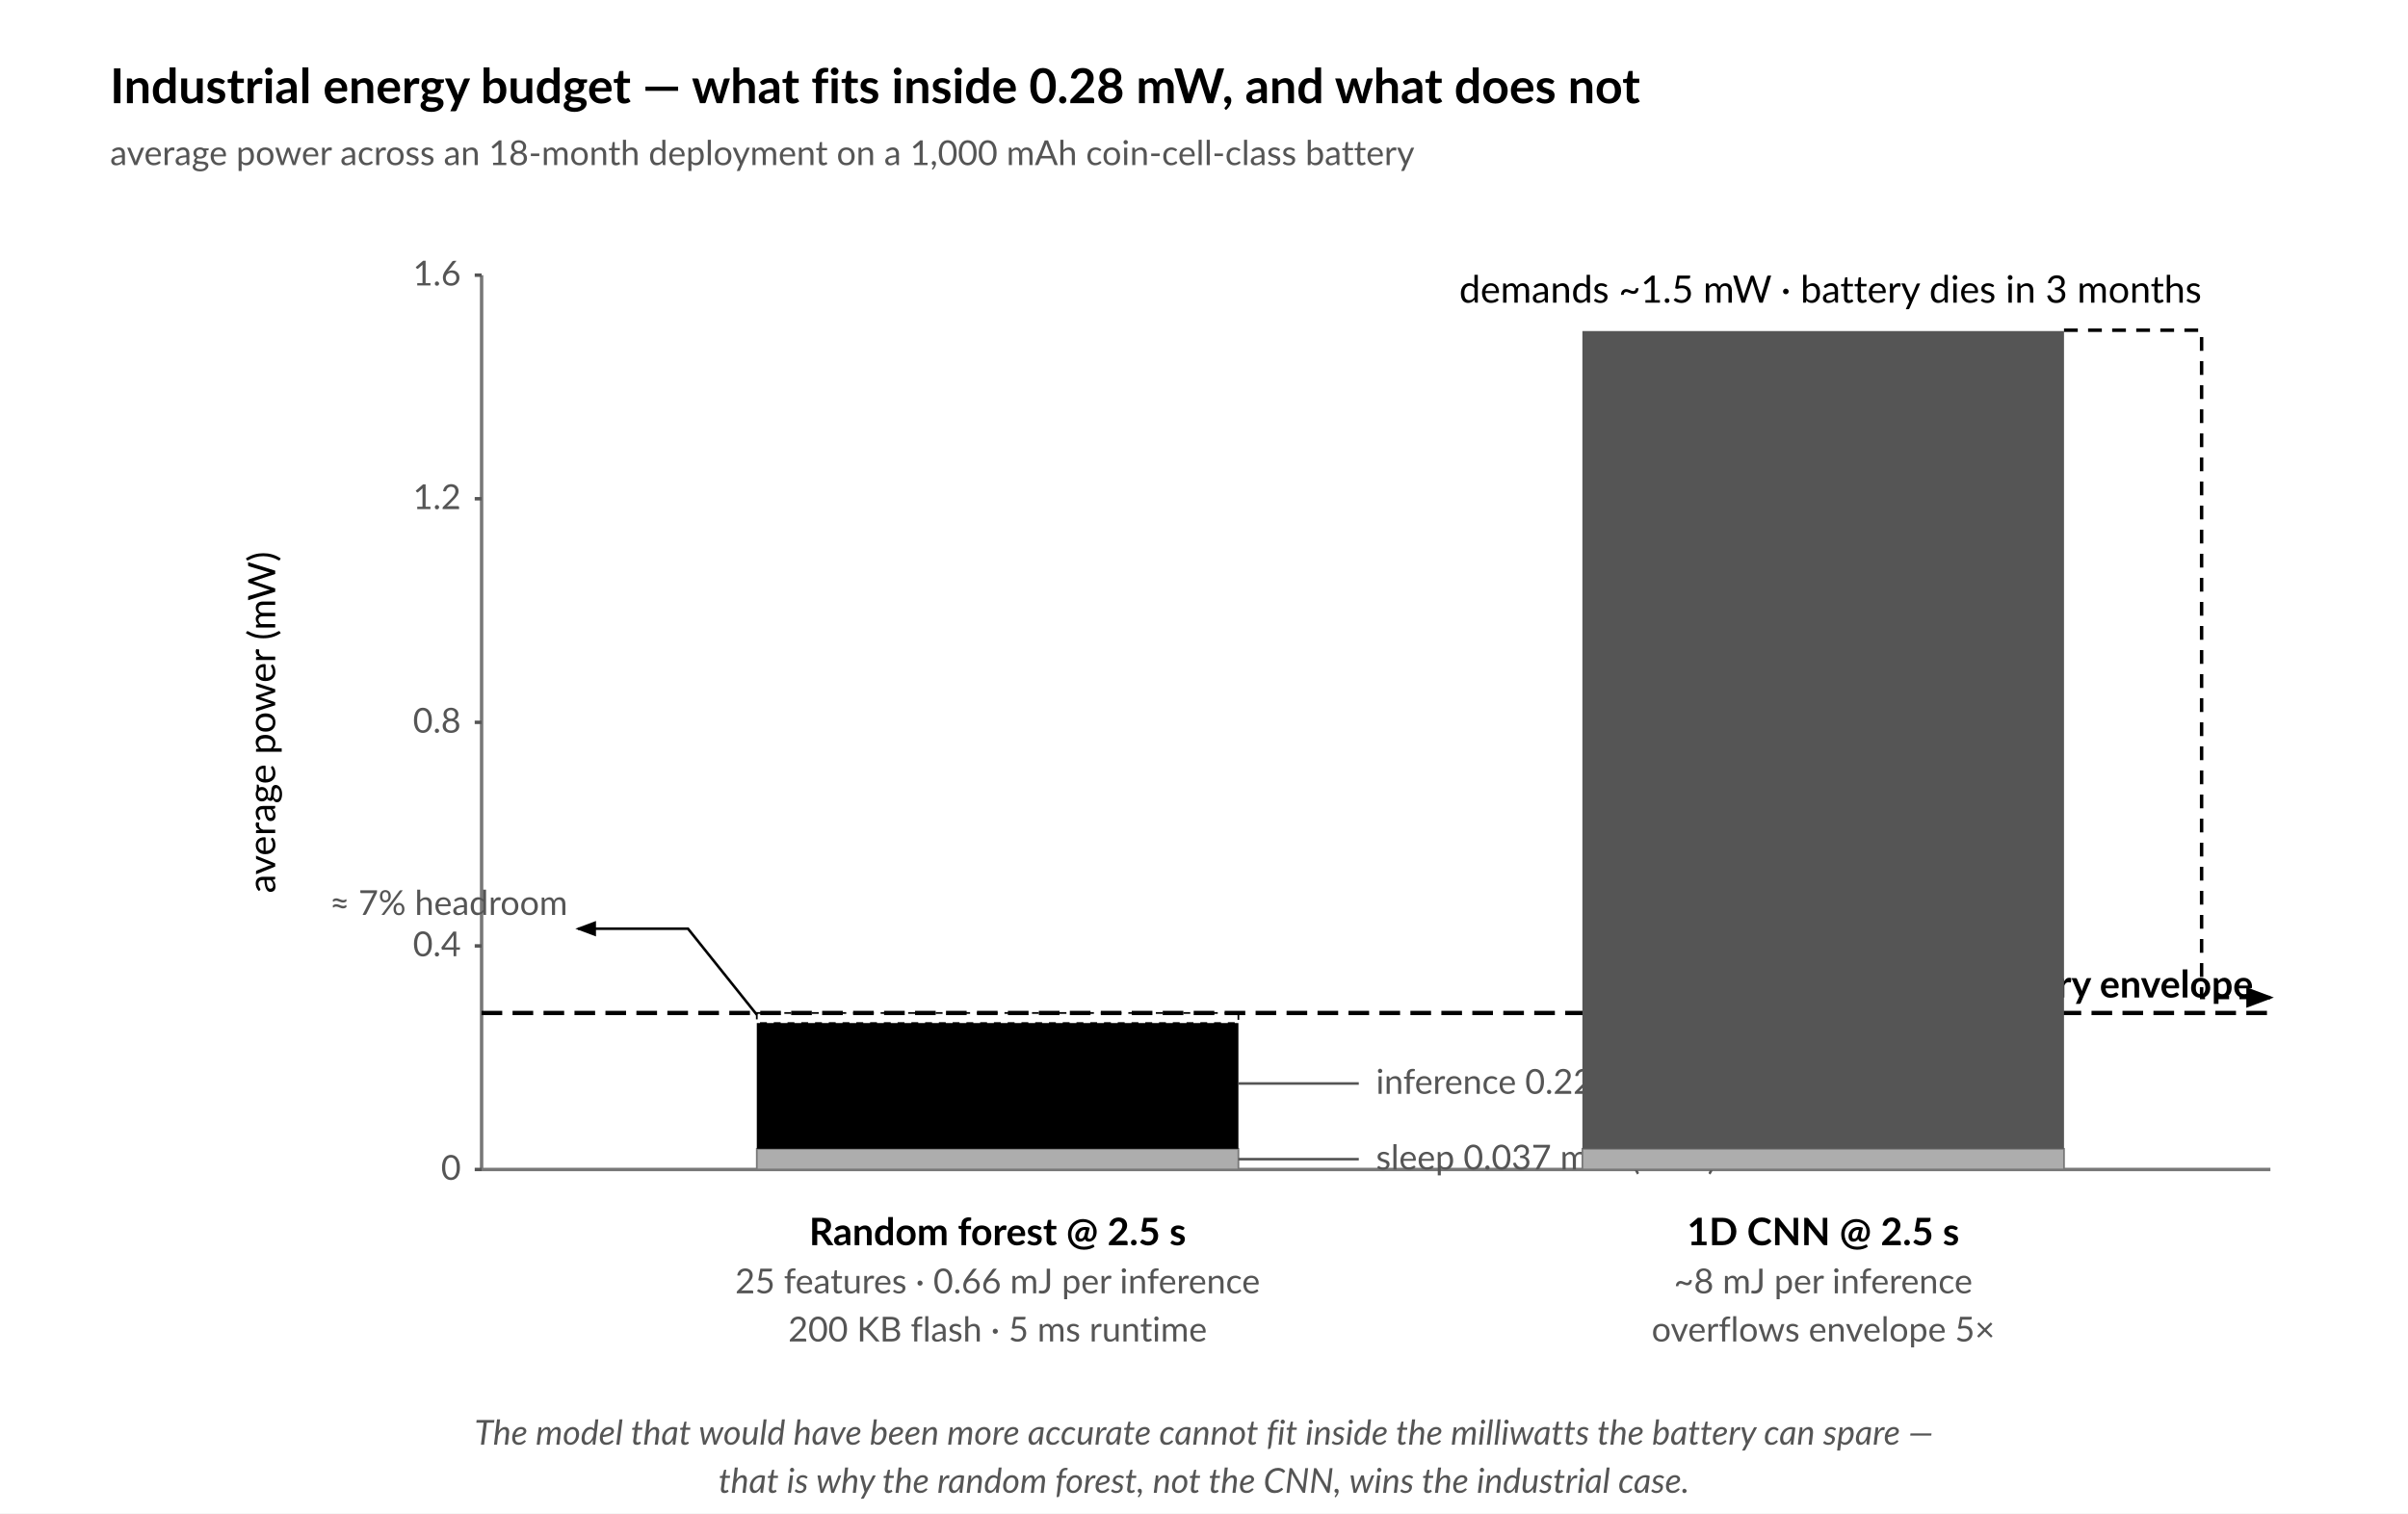
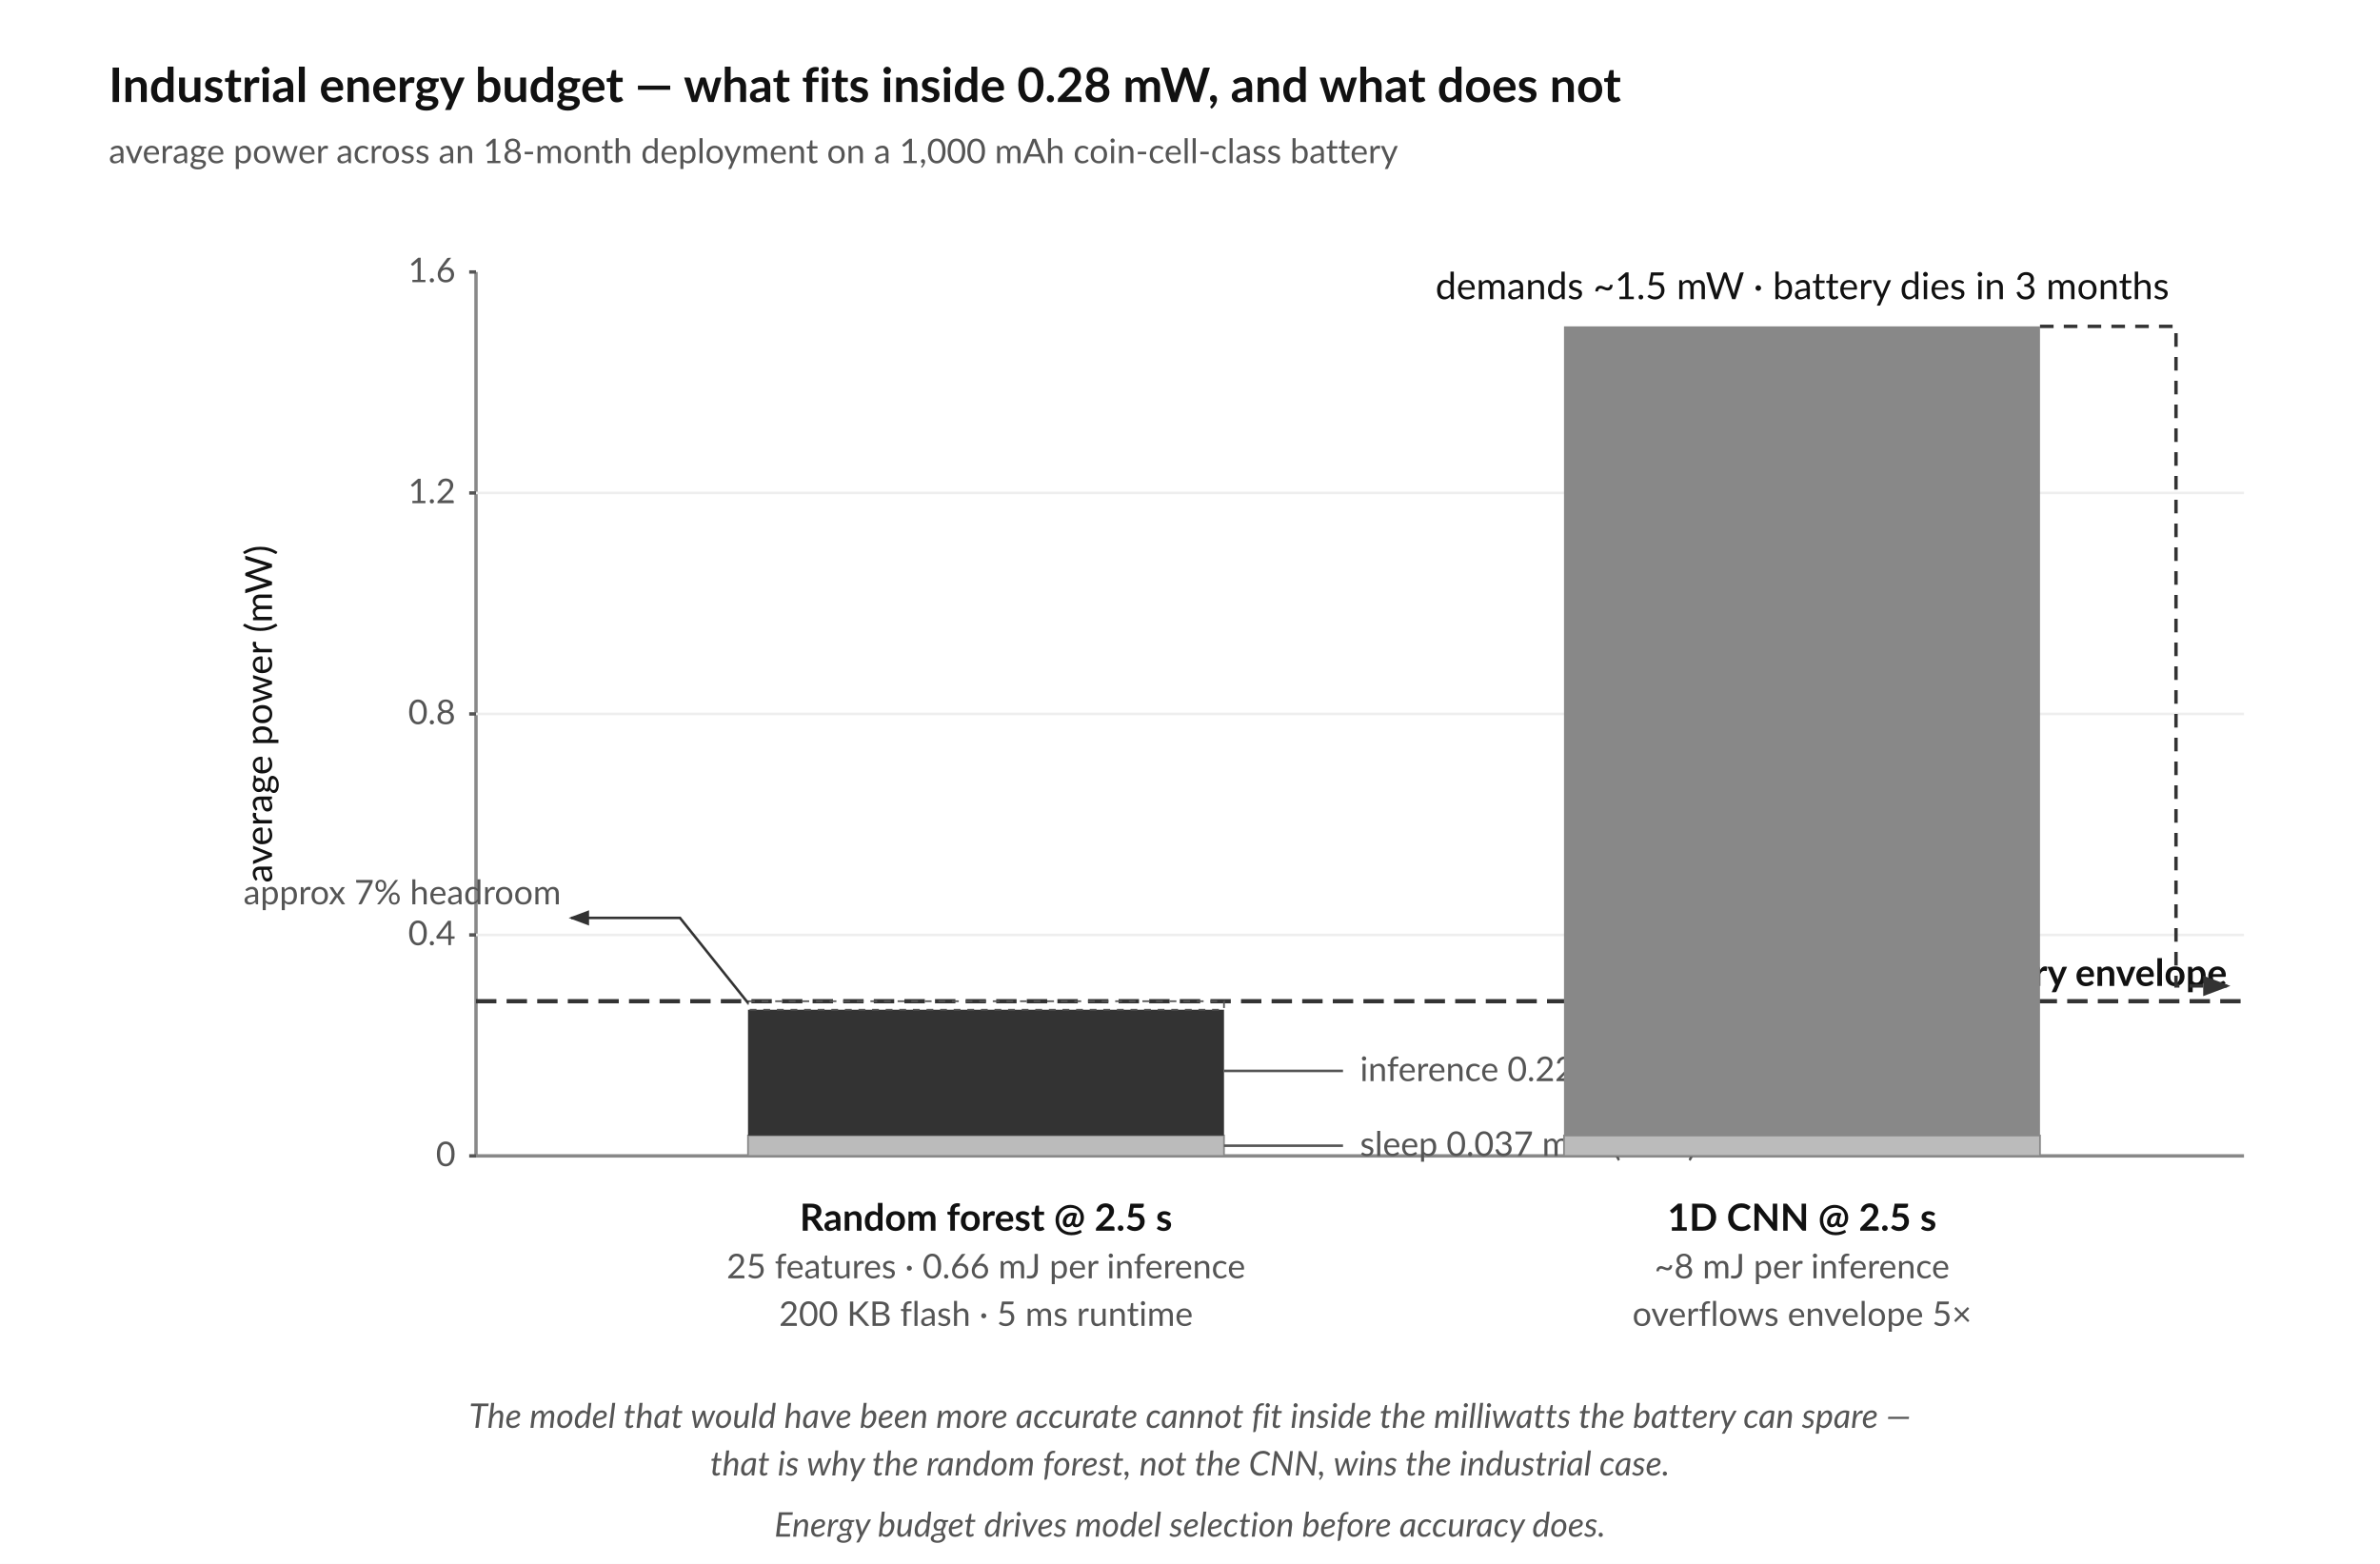
- <svg xmlns="http://www.w3.org/2000/svg" viewBox="0 0 700 440" role="img" aria-labelledby="t03 d03">
+ <svg xmlns="http://www.w3.org/2000/svg" viewBox="0 0 700 460" role="img" aria-labelledby="t03 d03">
  <defs>
    <style>
-       .ti { font-family: 'Real Head Pro', 'FF Real', Lato, sans-serif; font-size: 14px; font-weight: bold; fill: #000000; }
-       .lb { font-family: 'Real Head Pro', 'FF Real', Lato, sans-serif; font-size: 11px; fill: #000000; }
-       .sm { font-family: 'Real Head Pro', 'FF Real', Lato, sans-serif; font-size: 10px; fill: #555555; }
-       .cap { font-family: 'Real Head Pro', 'FF Real', Lato, sans-serif; font-size: 10px; font-style: italic; fill: #555555; }
-       .nm { font-family: 'Real Head Pro', 'FF Real', Lato, sans-serif; font-size: 11px; font-weight: bold; fill: #000000; }
+       .ti  { font-family: Lato, 'Helvetica Neue', Arial, sans-serif; font-size: 14px; font-weight: bold; fill: #111111; }
+       .lb  { font-family: Lato, 'Helvetica Neue', Arial, sans-serif; font-size: 11px; fill: #111111; }
+       .sm  { font-family: Lato, 'Helvetica Neue', Arial, sans-serif; font-size: 10px; fill: #555555; }
+       .cap { font-family: Lato, 'Helvetica Neue', Arial, sans-serif; font-size: 10px; font-style: italic; fill: #555555; }
+       .nm  { font-family: Lato, 'Helvetica Neue', Arial, sans-serif; font-size: 11px; font-weight: bold; fill: #111111; }
    </style>
    <marker id="ar3" markerWidth="8" markerHeight="6" refX="7" refY="3" orient="auto">
-       <polygon points="0 0, 8 3, 0 6" fill="#000000" />
+       <polygon points="0 0, 8 3, 0 6" fill="#333333" />
    </marker>
  </defs>
-   <rect width="700" height="440" fill="#FFFFFF" />
+   <rect width="700" height="460" fill="#FFFFFF" />
  <text x="32" y="30" class="ti">Industrial energy budget — what fits inside 0.28 mW, and what does not</text>
  <text x="32" y="48" class="sm">average power across an 18-month deployment on a 1,000 mAh coin-cell-class battery</text>
-   <line x1="140" y1="80" x2="140" y2="340" stroke="#787878" stroke-width="1" />
-   <line x1="140" y1="340" x2="660" y2="340" stroke="#787878" stroke-width="1" />
+   <line x1="140" y1="80" x2="140" y2="340" stroke="#888888" stroke-width="1" />
+   <line x1="140" y1="340" x2="660" y2="340" stroke="#888888" stroke-width="1" />
  <g class="sm">
    <line x1="138" y1="340" x2="140" y2="340" stroke="#555555" />
    <text x="134" y="343" text-anchor="end">0</text>
    <line x1="138" y1="275" x2="140" y2="275" stroke="#555555" />
    <text x="134" y="278" text-anchor="end">0.4</text>
    <line x1="138" y1="210" x2="140" y2="210" stroke="#555555" />
    <text x="134" y="213" text-anchor="end">0.8</text>
    <line x1="138" y1="145" x2="140" y2="145" stroke="#555555" />
    <text x="134" y="148" text-anchor="end">1.2</text>
    <line x1="138" y1="80" x2="140" y2="80" stroke="#555555" />
    <text x="134" y="83" text-anchor="end">1.6</text>
  </g>
  <text x="80" y="210" text-anchor="middle" transform="rotate(-90 80 210)" class="lb">average power (mW)</text>
-   <line x1="140" y1="294.5" x2="660" y2="294.5" stroke="#000000" stroke-width="1.25" stroke-dasharray="6 3" />
+   <g stroke="#EEEEEE" stroke-width="0.75">
+     <line x1="140" y1="275" x2="660" y2="275" />
+     <line x1="140" y1="210" x2="660" y2="210" />
+     <line x1="140" y1="145" x2="660" y2="145" />
+   </g>
+   <line x1="140" y1="294.5" x2="660" y2="294.5" stroke="#333333" stroke-width="1.25" stroke-dasharray="6 3" />
  <text x="655" y="290" text-anchor="end" class="nm">0.28 mW — battery envelope</text>
-   <rect x="220" y="333.99" width="140" height="6.01" fill="#ADADAD" stroke="#787878" stroke-width="0.5" />
-   <rect x="220" y="297.43" width="140" height="36.56" fill="#000000" />
-   <rect x="220" y="294.5" width="140" height="2.93" fill="none" stroke="#000000" stroke-width="0.5" stroke-dasharray="2 2" />
+   <rect x="220" y="334" width="140" height="6" fill="#BBBBBB" stroke="#888888" stroke-width="0.5" />
+   <rect x="220" y="297" width="140" height="37" fill="#333333" />
+   <rect x="220" y="294.5" width="140" height="2.5" fill="none" stroke="#555555" stroke-width="0.5" stroke-dasharray="2 2" />
  <text x="290" y="362" text-anchor="middle" class="nm">Random forest @ 2.5 s</text>
  <text x="290" y="376" text-anchor="middle" class="sm">25 features · 0.66 mJ per inference</text>
  <text x="290" y="390" text-anchor="middle" class="sm">200 KB flash · 5 ms runtime</text>
  <line x1="360" y1="337" x2="395" y2="337" stroke="#555555" stroke-width="0.75" />
  <text x="400" y="340" class="sm">sleep 0.037 mW (13%)</text>
  <line x1="360" y1="315" x2="395" y2="315" stroke="#555555" stroke-width="0.75" />
  <text x="400" y="318" class="sm">inference 0.225 mW (80%)</text>
-   <rect x="460" y="333.99" width="140" height="6.01" fill="#ADADAD" stroke="#787878" stroke-width="0.5" />
-   <rect x="460" y="96.25" width="140" height="237.74" fill="#555555" />
+   <rect x="460" y="334" width="140" height="6" fill="#BBBBBB" stroke="#888888" stroke-width="0.5" />
+   <rect x="460" y="96" width="140" height="238" fill="#888888" />
  <text x="530" y="362" text-anchor="middle" class="nm">1D CNN @ 2.5 s</text>
  <text x="530" y="376" text-anchor="middle" class="sm">~8 mJ per inference</text>
  <text x="530" y="390" text-anchor="middle" class="sm">overflows envelope 5×</text>
-   <path d="M 600 96 L 640 96 L 640 290 L 660 290" fill="none" stroke="#000000" stroke-width="1" stroke-dasharray="4 3" marker-end="url(#ar3)" />
-   <text x="640" y="88" text-anchor="end" class="lb">demands ~1.5 mW · battery dies in 3 months</text>
-   <path d="M 220 295 L 200 270 L 168 270" fill="none" stroke="#000000" stroke-width="0.75" marker-end="url(#ar3)" />
-   <text x="165" y="266" text-anchor="end" class="sm">≈ 7% headroom</text>
+   <path d="M 600 96 L 640 96 L 640 290 L 655 290" fill="none" stroke="#333333" stroke-width="1" stroke-dasharray="4 3" marker-end="url(#ar3)" />
+   <text x="638" y="88" text-anchor="end" class="lb">demands ~1.5 mW · battery dies in 3 months</text>
+   <path d="M 220 295 L 200 270 L 168 270" fill="none" stroke="#333333" stroke-width="0.75" marker-end="url(#ar3)" />
+   <text x="165" y="266" text-anchor="end" class="sm">approx 7% headroom</text>
  <text x="350" y="420" text-anchor="middle" class="cap">The model that would have been more accurate cannot fit inside the milliwatts the battery can spare —</text>
  <text x="350" y="434" text-anchor="middle" class="cap">that is why the random forest, not the CNN, wins the industrial case.</text>
+   <text x="350" y="452" text-anchor="middle" class="cap">Energy budget drives model selection before accuracy does.</text>
</svg>
